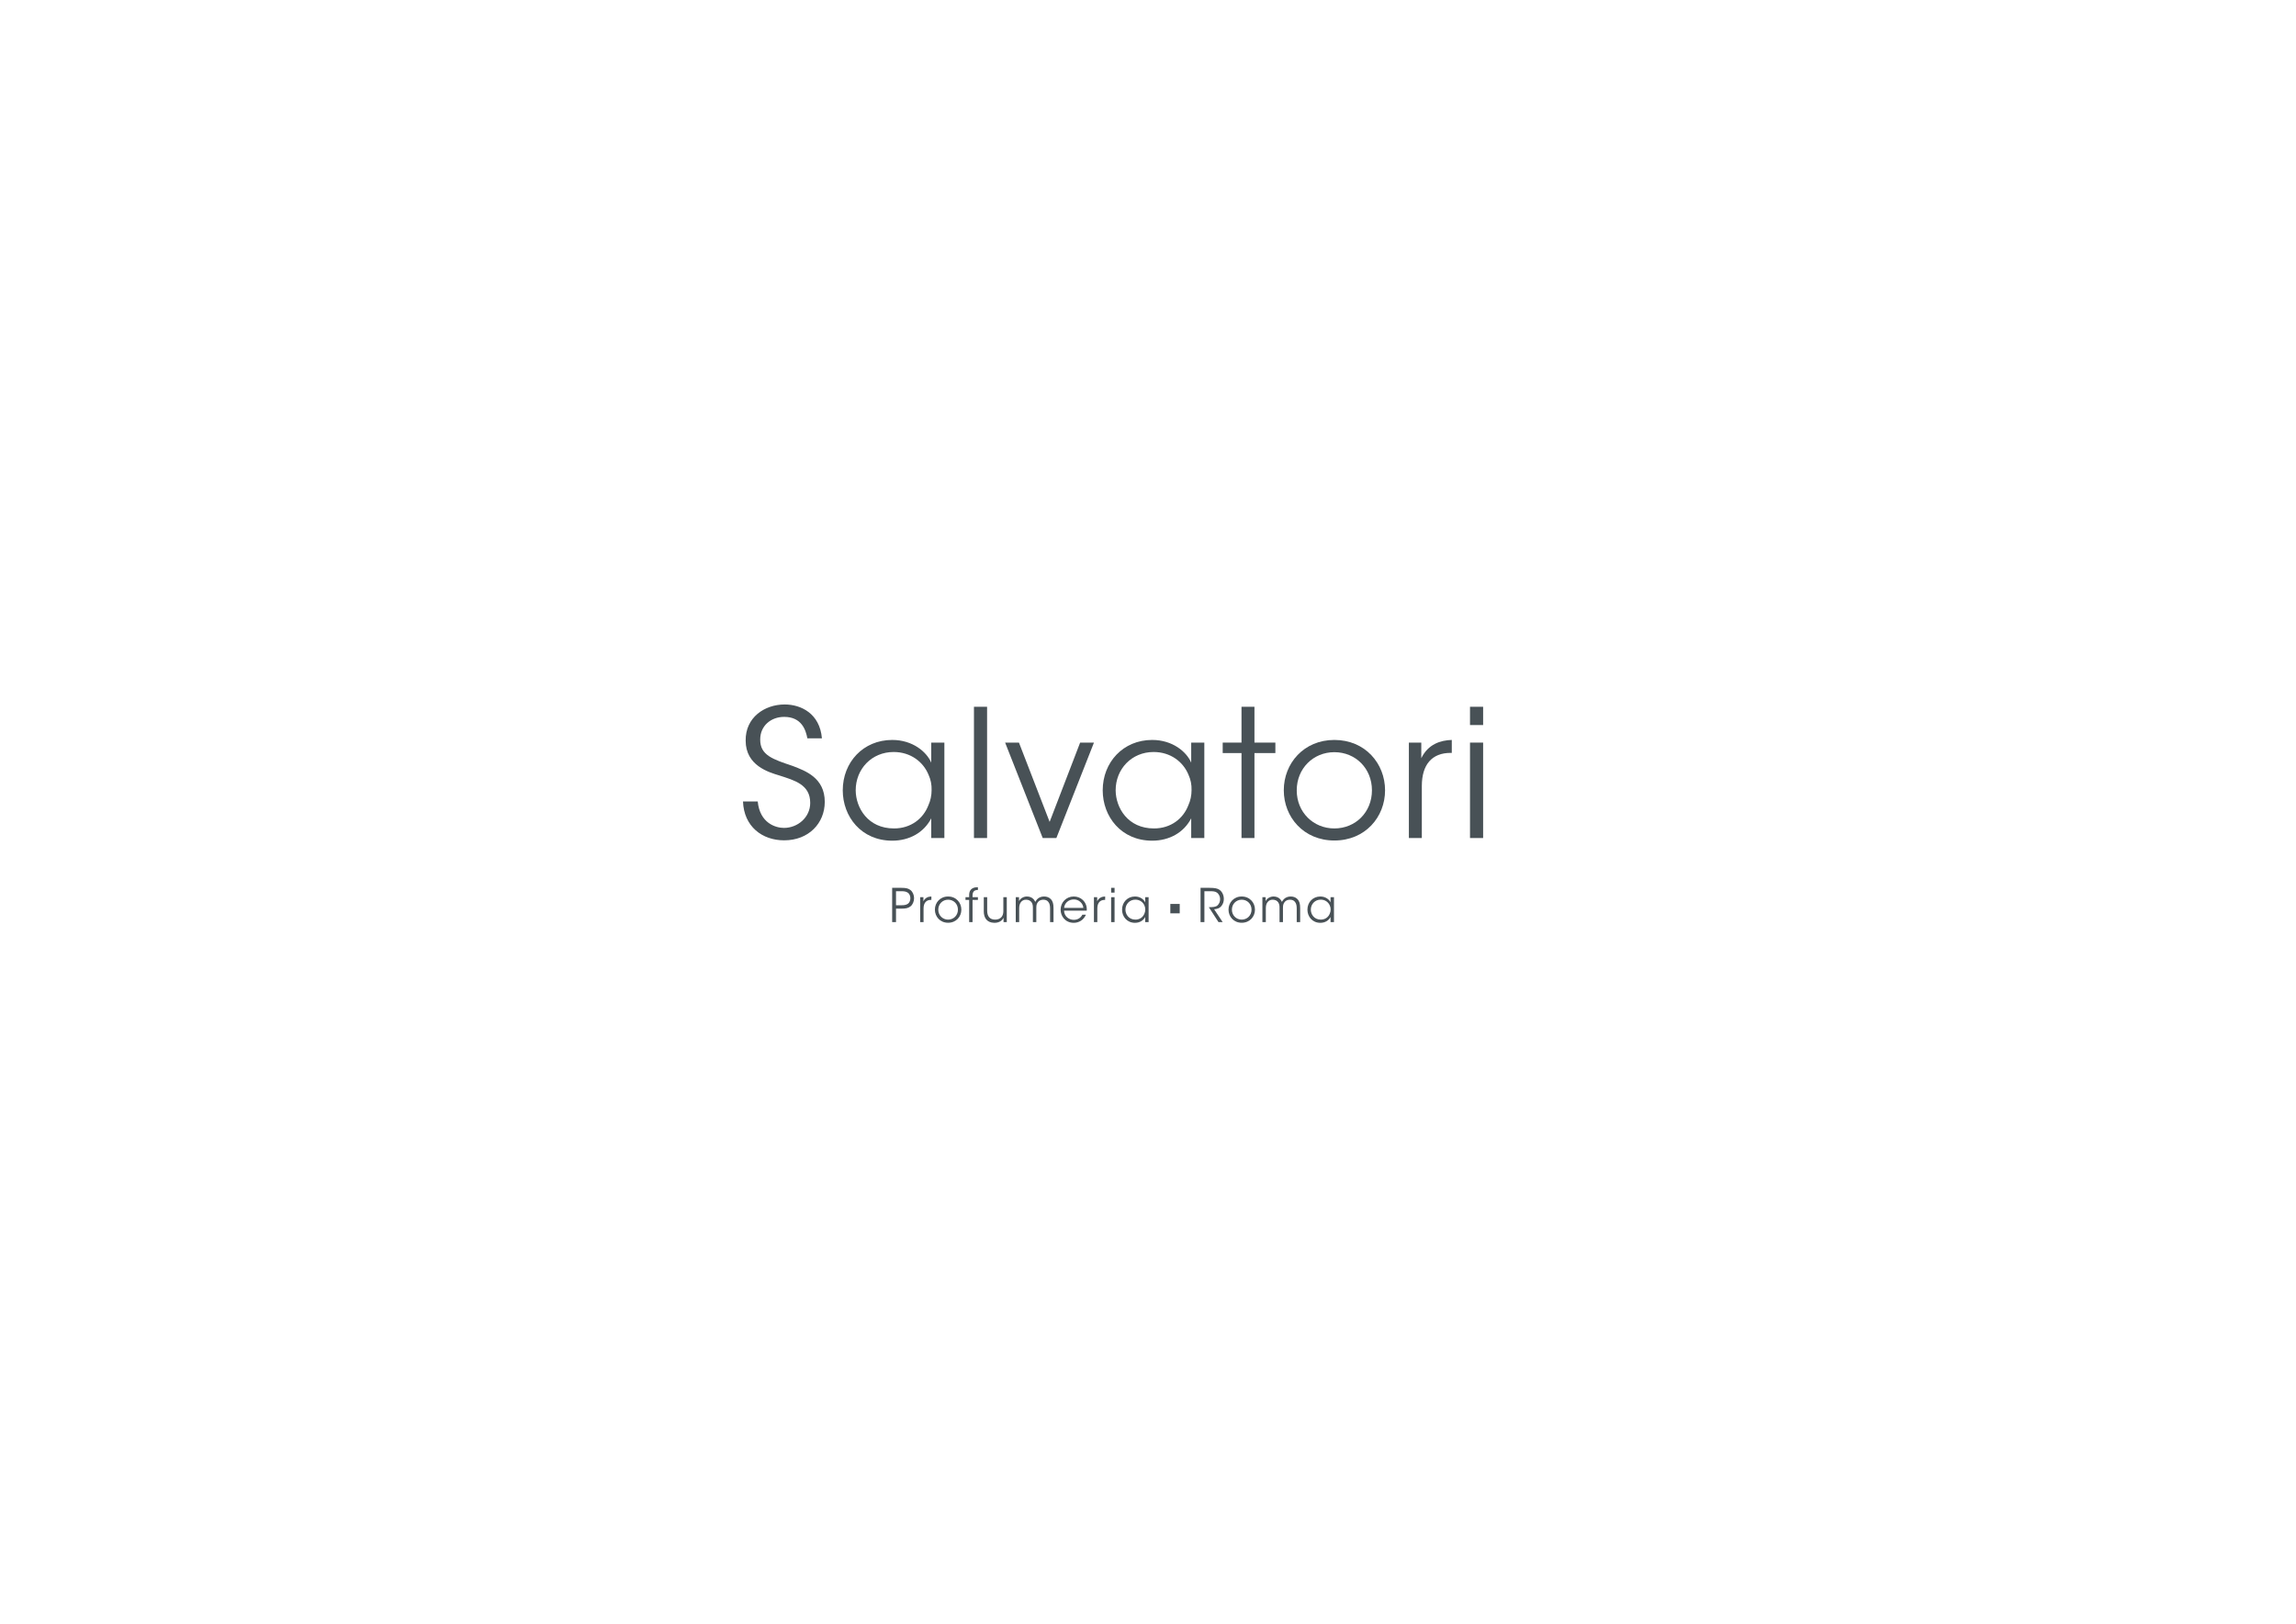
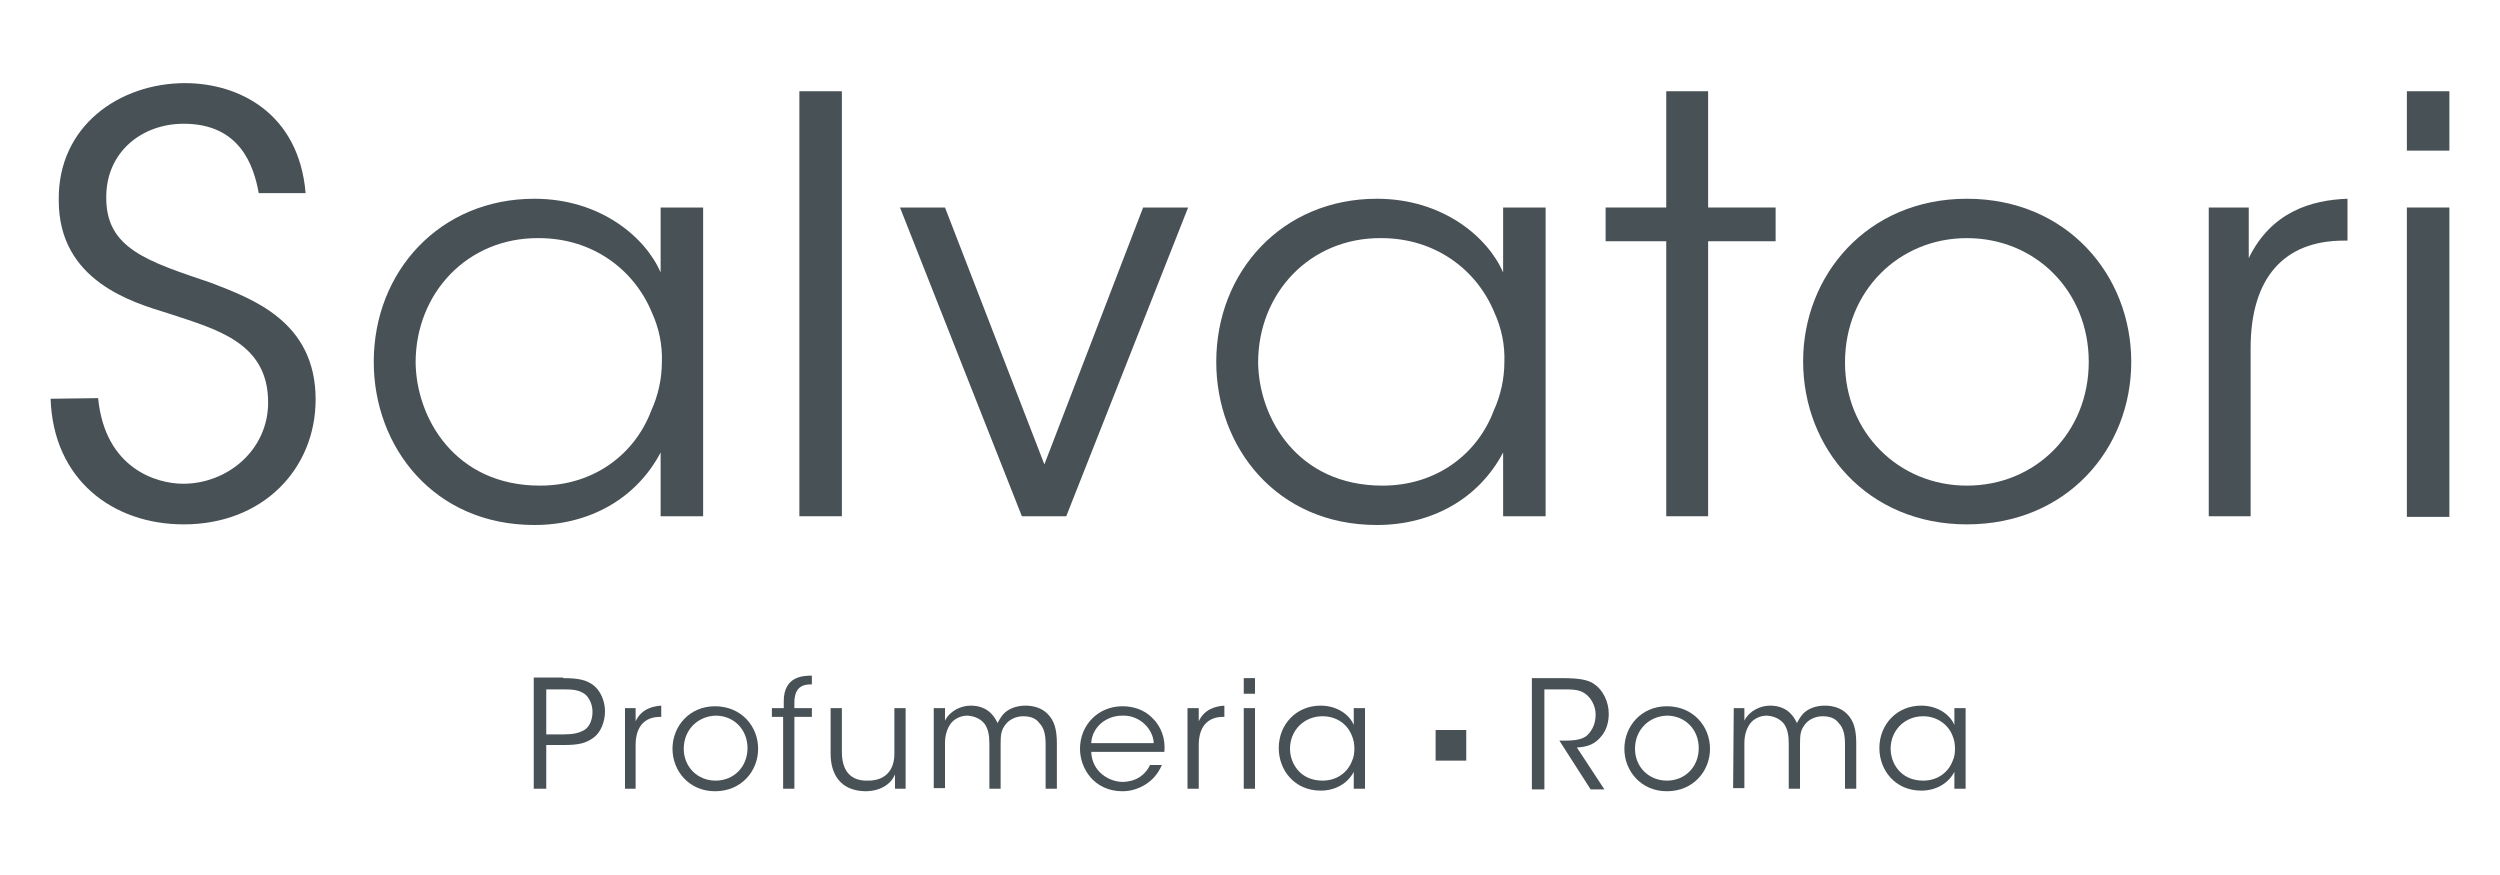
- <svg xmlns="http://www.w3.org/2000/svg" version="1.1" id="Layer_1" x="0px" y="0px" width="1190.55px" height="841.89px" viewBox="0 0 1190.55 841.89" enable-background="new 0 0 1190.55 841.89" xml:space="preserve">
+ <svg xmlns="http://www.w3.org/2000/svg" version="1.1" id="Layer_1" x="0px" y="0px" viewBox="379 357 400 140" enable-background="new 379 357 400 140" xml:space="preserve">
  <g>
    <g>
-       <path fill="#485156" d="M392.904,415.526c1.104,11.312,9.382,13.701,13.61,13.701c7.08,0,13.607-5.423,13.607-12.967    c0-9.562-8.183-11.676-16.09-14.251c-5.517-1.655-17.382-5.148-17.382-18.022c-0.18-12.045,9.841-18.76,20.231-18.76    c8.462,0,18.21,4.688,19.313,17.562h-7.544c-0.825-4.415-3.031-11.125-12.042-11.125c-6.807,0-12.414,4.599-12.414,11.681    c-0.093,8.271,6.621,10.299,16.921,13.789c6.432,2.484,16.552,6.072,16.552,18.579c0,11.125-8.369,19.952-21.059,19.952    c-11.404,0-20.874-7.171-21.335-20.139H392.904z" />
-       <path fill="#485156" d="M489.689,434.473h-6.807v-10.209c-3.862,7.445-11.403,11.585-20.229,11.585    c-16.09,0-25.656-12.505-25.656-26.114c0-14.53,10.574-26.116,25.656-26.116c10.573,0,17.839,6.16,20.229,11.771v-10.393h6.807    V434.473z M443.709,409.829c0.09,8.917,6.255,19.674,19.862,19.674c8.738,0,15.173-5.056,17.842-12.044    c1.1-2.391,1.652-5.15,1.652-7.819c0.093-2.754-0.458-5.516-1.559-7.904c-2.762-6.809-9.382-11.864-18.117-11.864    c-11.404,0-19.68,8.828-19.68,19.863V409.829z" />
-       <path fill="#485156" d="M505.03,366.424h6.804v68.049h-6.804V366.424z" />
-       <path fill="#485156" d="M547.763,434.473h-7.08l-19.494-49.477h7.172l15.911,41.105l15.814-41.105h7.17L547.763,434.473z" />
-       <path fill="#485156" d="M624.481,434.473h-6.804v-10.209c-3.861,7.445-11.403,11.585-20.231,11.585    c-16.094,0-25.655-12.505-25.655-26.114c0-14.53,10.575-26.116,25.655-26.116c10.579,0,17.842,6.16,20.231,11.771v-10.393h6.804    V434.473z M578.504,409.829c0.093,8.917,6.253,19.674,19.863,19.674c8.734,0,15.173-5.056,17.841-12.044    c1.101-2.391,1.653-5.15,1.653-7.819c0.092-2.754-0.463-5.516-1.562-7.904c-2.759-6.809-9.376-11.864-18.114-11.864    c-11.404,0-19.681,8.828-19.681,19.863V409.829z" />
-       <path fill="#485156" d="M643.76,390.423h-9.748v-5.427h9.748v-18.572h6.714v18.572h10.849v5.427h-10.849v44.049h-6.714V390.423z" />
-       <path fill="#485156" d="M665.691,409.64c0-13.789,10.3-26.021,26.211-26.021c15.997,0,26.297,12.232,26.297,26.116    s-10.3,26.021-26.297,26.021c-15.911,0-26.211-12.138-26.211-26.021V409.64z M672.404,409.829    c0,11.214,8.553,19.674,19.498,19.674c11.031,0,19.494-8.46,19.494-19.769c0-11.31-8.463-19.769-19.494-19.769    c-10.945,0-19.498,8.459-19.498,19.769V409.829z" />
-       <path fill="#485156" d="M730.549,384.996h6.435v8.093c3.589-7.356,10.021-9.287,15.816-9.471v6.715h-0.644    c-9.566,0-14.895,5.975-14.895,17.194v26.945h-6.713V384.996z" />
-       <path fill="#485156" d="M762.246,366.424h6.804v9.471h-6.804V366.424z M762.246,384.996h6.804v49.477h-6.804V384.996z" />
+       <path fill="#485156" d="M394.7,420.7c1.1,11.3,9.4,13.7,13.6,13.7c7.1,0,13.6-5.4,13.6-13c0-9.6-8.2-11.7-16.1-14.3    c-5.5-1.7-17.4-5.1-17.4-18c-0.2-12,9.8-18.8,20.2-18.8c8.5,0,18.2,4.7,19.3,17.6h-7.5c-0.8-4.4-3-11.1-12-11.1    c-6.8,0-12.4,4.6-12.4,11.7c-0.1,8.3,6.6,10.3,16.9,13.8c6.4,2.5,16.6,6.1,16.6,18.6c0,11.1-8.4,20-21.1,20    c-11.4,0-20.9-7.2-21.3-20.1L394.7,420.7L394.7,420.7z" />
+       <path fill="#485156" d="M491.5,439.6h-6.8v-10.2c-3.9,7.4-11.4,11.6-20.2,11.6c-16.1,0-25.7-12.5-25.7-26.1    c0-14.5,10.6-26.1,25.7-26.1c10.6,0,17.8,6.2,20.2,11.8v-10.4h6.8V439.6z M445.5,415c0.1,8.9,6.3,19.7,19.9,19.7    c8.7,0,15.2-5.1,17.8-12c1.1-2.4,1.7-5.1,1.7-7.8c0.1-2.8-0.5-5.5-1.6-7.9c-2.8-6.8-9.4-11.9-18.1-11.9    C453.8,395,445.5,403.9,445.5,415L445.5,415L445.5,415z" />
+       <path fill="#485156" d="M506.9,371.6h6.8v68h-6.8V371.6z" />
+       <path fill="#485156" d="M549.6,439.6h-7.1L523,390.2h7.2l15.9,41.1l15.8-41.1h7.2L549.6,439.6z" />
+       <path fill="#485156" d="M626.3,439.6h-6.8v-10.2c-3.9,7.4-11.4,11.6-20.2,11.6c-16.1,0-25.7-12.5-25.7-26.1    c0-14.5,10.6-26.1,25.7-26.1c10.6,0,17.8,6.2,20.2,11.8v-10.4h6.8V439.6z M580.3,415c0.1,8.9,6.3,19.7,19.9,19.7    c8.7,0,15.2-5.1,17.8-12c1.1-2.4,1.7-5.1,1.7-7.8c0.1-2.8-0.5-5.5-1.6-7.9c-2.8-6.8-9.4-11.9-18.1-11.9    C588.6,395,580.3,403.9,580.3,415L580.3,415z" />
+       <path fill="#485156" d="M645.6,395.6h-9.7v-5.4h9.7v-18.6h6.7v18.6h10.8v5.4h-10.8v44h-6.7V395.6z" />
+       <path fill="#485156" d="M667.5,414.8c0-13.8,10.3-26,26.2-26c16,0,26.3,12.2,26.3,26.1c0,13.9-10.3,26-26.3,26    C677.8,440.9,667.5,428.8,667.5,414.8L667.5,414.8z M674.2,415c0,11.2,8.6,19.7,19.5,19.7c11,0,19.5-8.5,19.5-19.8    c0-11.3-8.5-19.8-19.5-19.8C682.8,395.1,674.2,403.6,674.2,415L674.2,415z" />
+       <path fill="#485156" d="M732.4,390.2h6.4v8.1c3.6-7.4,10-9.3,15.8-9.5v6.7H754c-9.6,0-14.9,6-14.9,17.2v26.9h-6.7L732.4,390.2    L732.4,390.2z" />
+       <path fill="#485156" d="M764.1,371.6h6.8v9.5h-6.8V371.6z M764.1,390.2h6.8v49.5h-6.8V390.2z" />
    </g>
    <g>
      <g>
-         <path fill="#485156" d="M467.302,460.295c2.498,0,3.676,0.287,4.782,1.128c1.175,0.911,1.896,2.569,1.896,4.223     c0,1.686-0.744,3.396-1.826,4.234c-1.176,0.912-2.378,1.199-4.684,1.199h-2.861v6.99h-1.994v-17.774H467.302z M464.609,469.322     h2.837c1.491,0,2.405-0.168,3.29-0.738c0.771-0.509,1.322-1.637,1.322-2.884c0-1.273-0.551-2.405-1.344-2.909     c-0.89-0.577-1.802-0.743-3.313-0.743h-2.792V469.322z" />
-         <path fill="#485156" d="M477.137,465.148h1.683v2.111c0.935-1.926,2.617-2.427,4.131-2.473v1.752h-0.168     c-2.498,0-3.889,1.561-3.889,4.493v7.037h-1.757V465.148z" />
-         <path fill="#485156" d="M484.774,471.583c0-3.602,2.692-6.796,6.849-6.796c4.177,0,6.867,3.194,6.867,6.819     c0,3.629-2.69,6.795-6.867,6.795c-4.157,0-6.849-3.166-6.849-6.795V471.583z M486.526,471.631c0,2.93,2.237,5.144,5.098,5.144     c2.878,0,5.092-2.214,5.092-5.168c0-2.953-2.213-5.163-5.092-5.163c-2.861,0-5.098,2.21-5.098,5.163V471.631z" />
-         <path fill="#485156" d="M502.538,466.563h-1.895v-1.415h1.895v-1.06c0-3.989,3.148-4.107,4.543-4.107v1.417     c-0.891,0.047-2.786,0.047-2.786,2.856v0.894h2.786v1.415h-2.786v11.506h-1.757V466.563z" />
-         <path fill="#485156" d="M522.047,478.069h-1.682v-2.307c-0.723,1.683-2.475,2.693-4.783,2.669     c-4.036-0.074-5.455-2.812-5.455-5.958v-7.325h1.757v6.986c0,2.788,1.247,4.659,4.156,4.64c2.687-0.024,4.225-1.635,4.225-4.325     v-7.301h1.781V478.069z" />
-         <path fill="#485156" d="M526.698,465.148h1.683v2.039c0.818-1.634,2.617-2.4,4.083-2.4c1.347,0,2.621,0.433,3.532,1.461     c0.336,0.339,0.768,1.203,0.84,1.348c0.192-0.36,0.456-0.864,0.936-1.367c0.843-0.895,2.117-1.441,3.556-1.441     c1.323,0,2.594,0.379,3.485,1.297c1.127,1.127,1.466,2.521,1.466,4.804v7.182H544.5v-7.109c0-1.371-0.215-2.598-0.962-3.437     c-0.528-0.673-1.347-1.08-2.57-1.08c-1.127,0-2.23,0.455-2.833,1.344c-0.651,0.911-0.771,1.634-0.771,3.101v7.182h-1.776v-7.182     c0.045-1.445-0.17-2.282-0.671-3.073c-0.603-0.844-1.515-1.347-2.837-1.371c-1.202-0.048-2.21,0.552-2.74,1.32     c-0.549,0.742-0.864,1.727-0.864,3.1v7.206h-1.778V465.148z" />
-         <path fill="#485156" d="M551.736,472.114c0.099,3.241,2.861,4.8,5.047,4.779c1.994,0,3.604-0.986,4.444-2.665h1.851     c-0.603,1.391-1.515,2.446-2.618,3.146c-1.08,0.695-2.354,1.058-3.677,1.058c-4.492,0-6.822-3.58-6.822-6.801     c0-3.796,2.929-6.844,6.798-6.844c1.826,0,3.508,0.646,4.732,1.824c1.491,1.439,2.21,3.437,2.018,5.503H551.736z      M561.757,470.695c-0.12-2.258-2.306-4.467-4.974-4.396c-2.786,0-4.852,2.038-5.02,4.396H561.757z" />
-         <path fill="#485156" d="M567.238,465.148h1.682v2.111c0.936-1.926,2.618-2.427,4.132-2.473v1.752h-0.167     c-2.499,0-3.89,1.561-3.89,4.493v7.037h-1.757V465.148z" />
-         <path fill="#485156" d="M576.156,460.295h1.781v2.474h-1.781V460.295z M576.156,465.148h1.781v12.921h-1.781V465.148z" />
-         <path fill="#485156" d="M595.59,478.069h-1.778v-2.666c-1.008,1.949-2.978,3.028-5.284,3.028c-4.207,0-6.704-3.268-6.704-6.825     c0-3.792,2.762-6.819,6.704-6.819c2.762,0,4.657,1.608,5.284,3.072v-2.711h1.778V478.069z M583.578,471.631     c0.024,2.333,1.631,5.144,5.188,5.144c2.281,0,3.964-1.323,4.663-3.149c0.284-0.627,0.429-1.344,0.429-2.042     c0.027-0.72-0.117-1.439-0.405-2.063c-0.723-1.78-2.45-3.104-4.735-3.104c-2.978,0-5.14,2.307-5.14,5.19V471.631z" />
-         <path fill="#485156" d="M622.526,460.295h4.642c2.787,0,4.082,0.335,4.993,0.913c1.439,0.862,2.429,2.763,2.429,4.78     c0.024,1.199-0.312,2.47-1.059,3.48c-1.055,1.443-2.33,1.779-3.964,1.946l4.423,6.654h-2.164l-5.02-7.758h0.575     c1.25,0,2.977-0.023,3.939-0.911c0.938-0.915,1.347-1.997,1.347-3.269c0-1.323-0.65-2.717-1.754-3.438     c-0.888-0.574-1.994-0.646-3.604-0.646h-2.789v16.021h-1.994V460.295z" />
-         <path fill="#485156" d="M637.025,471.583c0-3.602,2.689-6.796,6.846-6.796c4.18,0,6.869,3.194,6.869,6.819     c0,3.629-2.689,6.795-6.869,6.795c-4.156,0-6.846-3.166-6.846-6.795V471.583z M638.779,471.631c0,2.93,2.23,5.144,5.092,5.144     c2.878,0,5.092-2.214,5.092-5.168c0-2.953-2.214-5.163-5.092-5.163c-2.861,0-5.092,2.21-5.092,5.163V471.631z" />
-         <path fill="#485156" d="M654.591,465.148h1.682v2.039c0.812-1.634,2.616-2.4,4.085-2.4c1.34,0,2.617,0.433,3.528,1.461     c0.339,0.339,0.771,1.203,0.843,1.348c0.188-0.36,0.453-0.864,0.936-1.367c0.843-0.895,2.115-1.441,3.554-1.441     c1.325,0,2.597,0.379,3.485,1.297c1.126,1.127,1.465,2.521,1.465,4.804v7.182h-1.777v-7.109c0-1.371-0.217-2.598-0.96-3.437     c-0.53-0.673-1.347-1.08-2.572-1.08c-1.128,0-2.231,0.455-2.831,1.344c-0.654,0.911-0.771,1.634-0.771,3.101v7.182h-1.778v-7.182     c0.045-1.445-0.168-2.282-0.672-3.073c-0.6-0.844-1.515-1.347-2.837-1.371c-1.202-0.048-2.206,0.552-2.74,1.32     c-0.549,0.742-0.86,1.727-0.86,3.1v7.206h-1.778V465.148z" />
-         <path fill="#485156" d="M691.707,478.069h-1.777v-2.666c-1.009,1.949-2.979,3.028-5.284,3.028c-4.207,0-6.702-3.268-6.702-6.825     c0-3.792,2.762-6.819,6.702-6.819c2.765,0,4.659,1.608,5.284,3.072v-2.711h1.777V478.069z M679.697,471.631     c0.024,2.333,1.632,5.144,5.185,5.144c2.285,0,3.968-1.323,4.666-3.149c0.285-0.627,0.43-1.344,0.43-2.042     c0.026-0.72-0.117-1.439-0.405-2.063c-0.723-1.78-2.453-3.104-4.734-3.104c-2.979,0-5.141,2.307-5.141,5.19V471.631z" />
+         <path fill="#485156" d="M469.1,465.5c2.5,0,3.7,0.3,4.8,1.1c1.2,0.9,1.9,2.6,1.9,4.2c0,1.7-0.7,3.4-1.8,4.2     c-1.2,0.9-2.4,1.2-4.7,1.2h-2.9v7h-2v-17.8H469.1z M466.4,474.5h2.8c1.5,0,2.4-0.2,3.3-0.7c0.8-0.5,1.3-1.6,1.3-2.9     c0-1.3-0.6-2.4-1.3-2.9c-0.9-0.6-1.8-0.7-3.3-0.7h-2.8L466.4,474.5L466.4,474.5z" />
+         <path fill="#485156" d="M479,470.3h1.7v2.1c0.9-1.9,2.6-2.4,4.1-2.5v1.8h-0.2c-2.5,0-3.9,1.6-3.9,4.5v7H479L479,470.3L479,470.3z     " />
+         <path fill="#485156" d="M486.6,476.8c0-3.6,2.7-6.8,6.8-6.8c4.2,0,6.9,3.2,6.9,6.8c0,3.6-2.7,6.8-6.9,6.8     C489.3,483.6,486.6,480.4,486.6,476.8L486.6,476.8z M488.4,476.8c0,2.9,2.2,5.1,5.1,5.1c2.9,0,5.1-2.2,5.1-5.2     c0-3-2.2-5.2-5.1-5.2C490.6,471.6,488.4,473.8,488.4,476.8L488.4,476.8z" />
+         <path fill="#485156" d="M504.4,471.7h-1.9v-1.4h1.9v-1.1c0-4,3.1-4.1,4.5-4.1v1.4c-0.9,0-2.8,0-2.8,2.9v0.9h2.8v1.4h-2.8v11.5     h-1.8V471.7z" />
+         <path fill="#485156" d="M523.9,483.2h-1.7v-2.3c-0.7,1.7-2.5,2.7-4.8,2.7c-4-0.1-5.5-2.8-5.5-6v-7.3h1.8v7c0,2.8,1.2,4.7,4.2,4.6     c2.7,0,4.2-1.6,4.2-4.3v-7.3h1.8L523.9,483.2L523.9,483.2z" />
+         <path fill="#485156" d="M528.5,470.3h1.7v2c0.8-1.6,2.6-2.4,4.1-2.4c1.3,0,2.6,0.4,3.5,1.5c0.3,0.3,0.8,1.2,0.8,1.3     c0.2-0.4,0.5-0.9,0.9-1.4c0.8-0.9,2.1-1.4,3.6-1.4c1.3,0,2.6,0.4,3.5,1.3c1.1,1.1,1.5,2.5,1.5,4.8v7.2h-1.8v-7.1     c0-1.4-0.2-2.6-1-3.4c-0.5-0.7-1.3-1.1-2.6-1.1c-1.1,0-2.2,0.5-2.8,1.3c-0.7,0.9-0.8,1.6-0.8,3.1v7.2h-1.8v-7.2     c0-1.4-0.2-2.3-0.7-3.1c-0.6-0.8-1.5-1.3-2.8-1.4c-1.2,0-2.2,0.6-2.7,1.3c-0.5,0.7-0.9,1.7-0.9,3.1v7.2h-1.8V470.3z" />
+         <path fill="#485156" d="M553.6,477.3c0.1,3.2,2.9,4.8,5,4.8c2,0,3.6-1,4.4-2.7h1.9c-0.6,1.4-1.5,2.4-2.6,3.1     c-1.1,0.7-2.4,1.1-3.7,1.1c-4.5,0-6.8-3.6-6.8-6.8c0-3.8,2.9-6.8,6.8-6.8c1.8,0,3.5,0.6,4.7,1.8c1.5,1.4,2.2,3.4,2,5.5H553.6z      M563.6,475.9c-0.1-2.3-2.3-4.5-5-4.4c-2.8,0-4.9,2-5,4.4H563.6z" />
+         <path fill="#485156" d="M569.1,470.3h1.7v2.1c0.9-1.9,2.6-2.4,4.1-2.5v1.8h-0.2c-2.5,0-3.9,1.6-3.9,4.5v7h-1.8V470.3z" />
+         <path fill="#485156" d="M578,465.5h1.8v2.5H578V465.5z M578,470.3h1.8v12.9H578V470.3z" />
+         <path fill="#485156" d="M597.4,483.2h-1.8v-2.7c-1,1.9-3,3-5.3,3c-4.2,0-6.7-3.3-6.7-6.8c0-3.8,2.8-6.8,6.7-6.8     c2.8,0,4.7,1.6,5.3,3.1v-2.7h1.8V483.2z M585.4,476.8c0,2.3,1.6,5.1,5.2,5.1c2.3,0,4-1.3,4.7-3.1c0.3-0.6,0.4-1.3,0.4-2     c0-0.7-0.1-1.4-0.4-2.1c-0.7-1.8-2.4-3.1-4.7-3.1C587.6,471.6,585.4,473.9,585.4,476.8L585.4,476.8z" />
+         <path fill="#485156" d="M624.4,465.5h4.6c2.8,0,4.1,0.3,5,0.9c1.4,0.9,2.4,2.8,2.4,4.8c0,1.2-0.3,2.5-1.1,3.5     c-1.1,1.4-2.3,1.8-4,1.9l4.4,6.7h-2.2l-5-7.8h0.6c1.2,0,3,0,3.9-0.9c0.9-0.9,1.3-2,1.3-3.3c0-1.3-0.7-2.7-1.8-3.4     c-0.9-0.6-2-0.6-3.6-0.6h-2.8v16h-2V465.5L624.4,465.5z" />
+         <path fill="#485156" d="M638.9,476.8c0-3.6,2.7-6.8,6.8-6.8c4.2,0,6.9,3.2,6.9,6.8c0,3.6-2.7,6.8-6.9,6.8     C641.6,483.6,638.9,480.4,638.9,476.8L638.9,476.8z M640.6,476.8c0,2.9,2.2,5.1,5.1,5.1c2.9,0,5.1-2.2,5.1-5.2     c0-3-2.2-5.2-5.1-5.2C642.8,471.6,640.6,473.8,640.6,476.8L640.6,476.8z" />
+         <path fill="#485156" d="M656.4,470.3h1.7v2c0.8-1.6,2.6-2.4,4.1-2.4c1.3,0,2.6,0.4,3.5,1.5c0.3,0.3,0.8,1.2,0.8,1.3     c0.2-0.4,0.5-0.9,0.9-1.4c0.8-0.9,2.1-1.4,3.6-1.4c1.3,0,2.6,0.4,3.5,1.3c1.1,1.1,1.5,2.5,1.5,4.8v7.2h-1.8v-7.1     c0-1.4-0.2-2.6-1-3.4c-0.5-0.7-1.3-1.1-2.6-1.1c-1.1,0-2.2,0.5-2.8,1.3c-0.7,0.9-0.8,1.6-0.8,3.1v7.2h-1.8v-7.2     c0-1.4-0.2-2.3-0.7-3.1c-0.6-0.8-1.5-1.3-2.8-1.4c-1.2,0-2.2,0.6-2.7,1.3c-0.5,0.7-0.9,1.7-0.9,3.1v7.2h-1.8L656.4,470.3     L656.4,470.3z" />
+         <path fill="#485156" d="M693.5,483.2h-1.8v-2.7c-1,1.9-3,3-5.3,3c-4.2,0-6.7-3.3-6.7-6.8c0-3.8,2.8-6.8,6.7-6.8     c2.8,0,4.7,1.6,5.3,3.1v-2.7h1.8V483.2z M681.5,476.8c0,2.3,1.6,5.1,5.2,5.1c2.3,0,4-1.3,4.7-3.1c0.3-0.6,0.4-1.3,0.4-2     c0-0.7-0.1-1.4-0.4-2.1c-0.7-1.8-2.5-3.1-4.7-3.1C683.7,471.6,681.5,473.9,681.5,476.8L681.5,476.8L681.5,476.8z" />
      </g>
-       <rect x="606.853" y="468.645" fill="#485156" width="4.87" height="4.87" />
+       <rect x="608.7" y="473.8" fill="#485156" width="4.9" height="4.9" />
    </g>
  </g>
</svg>
